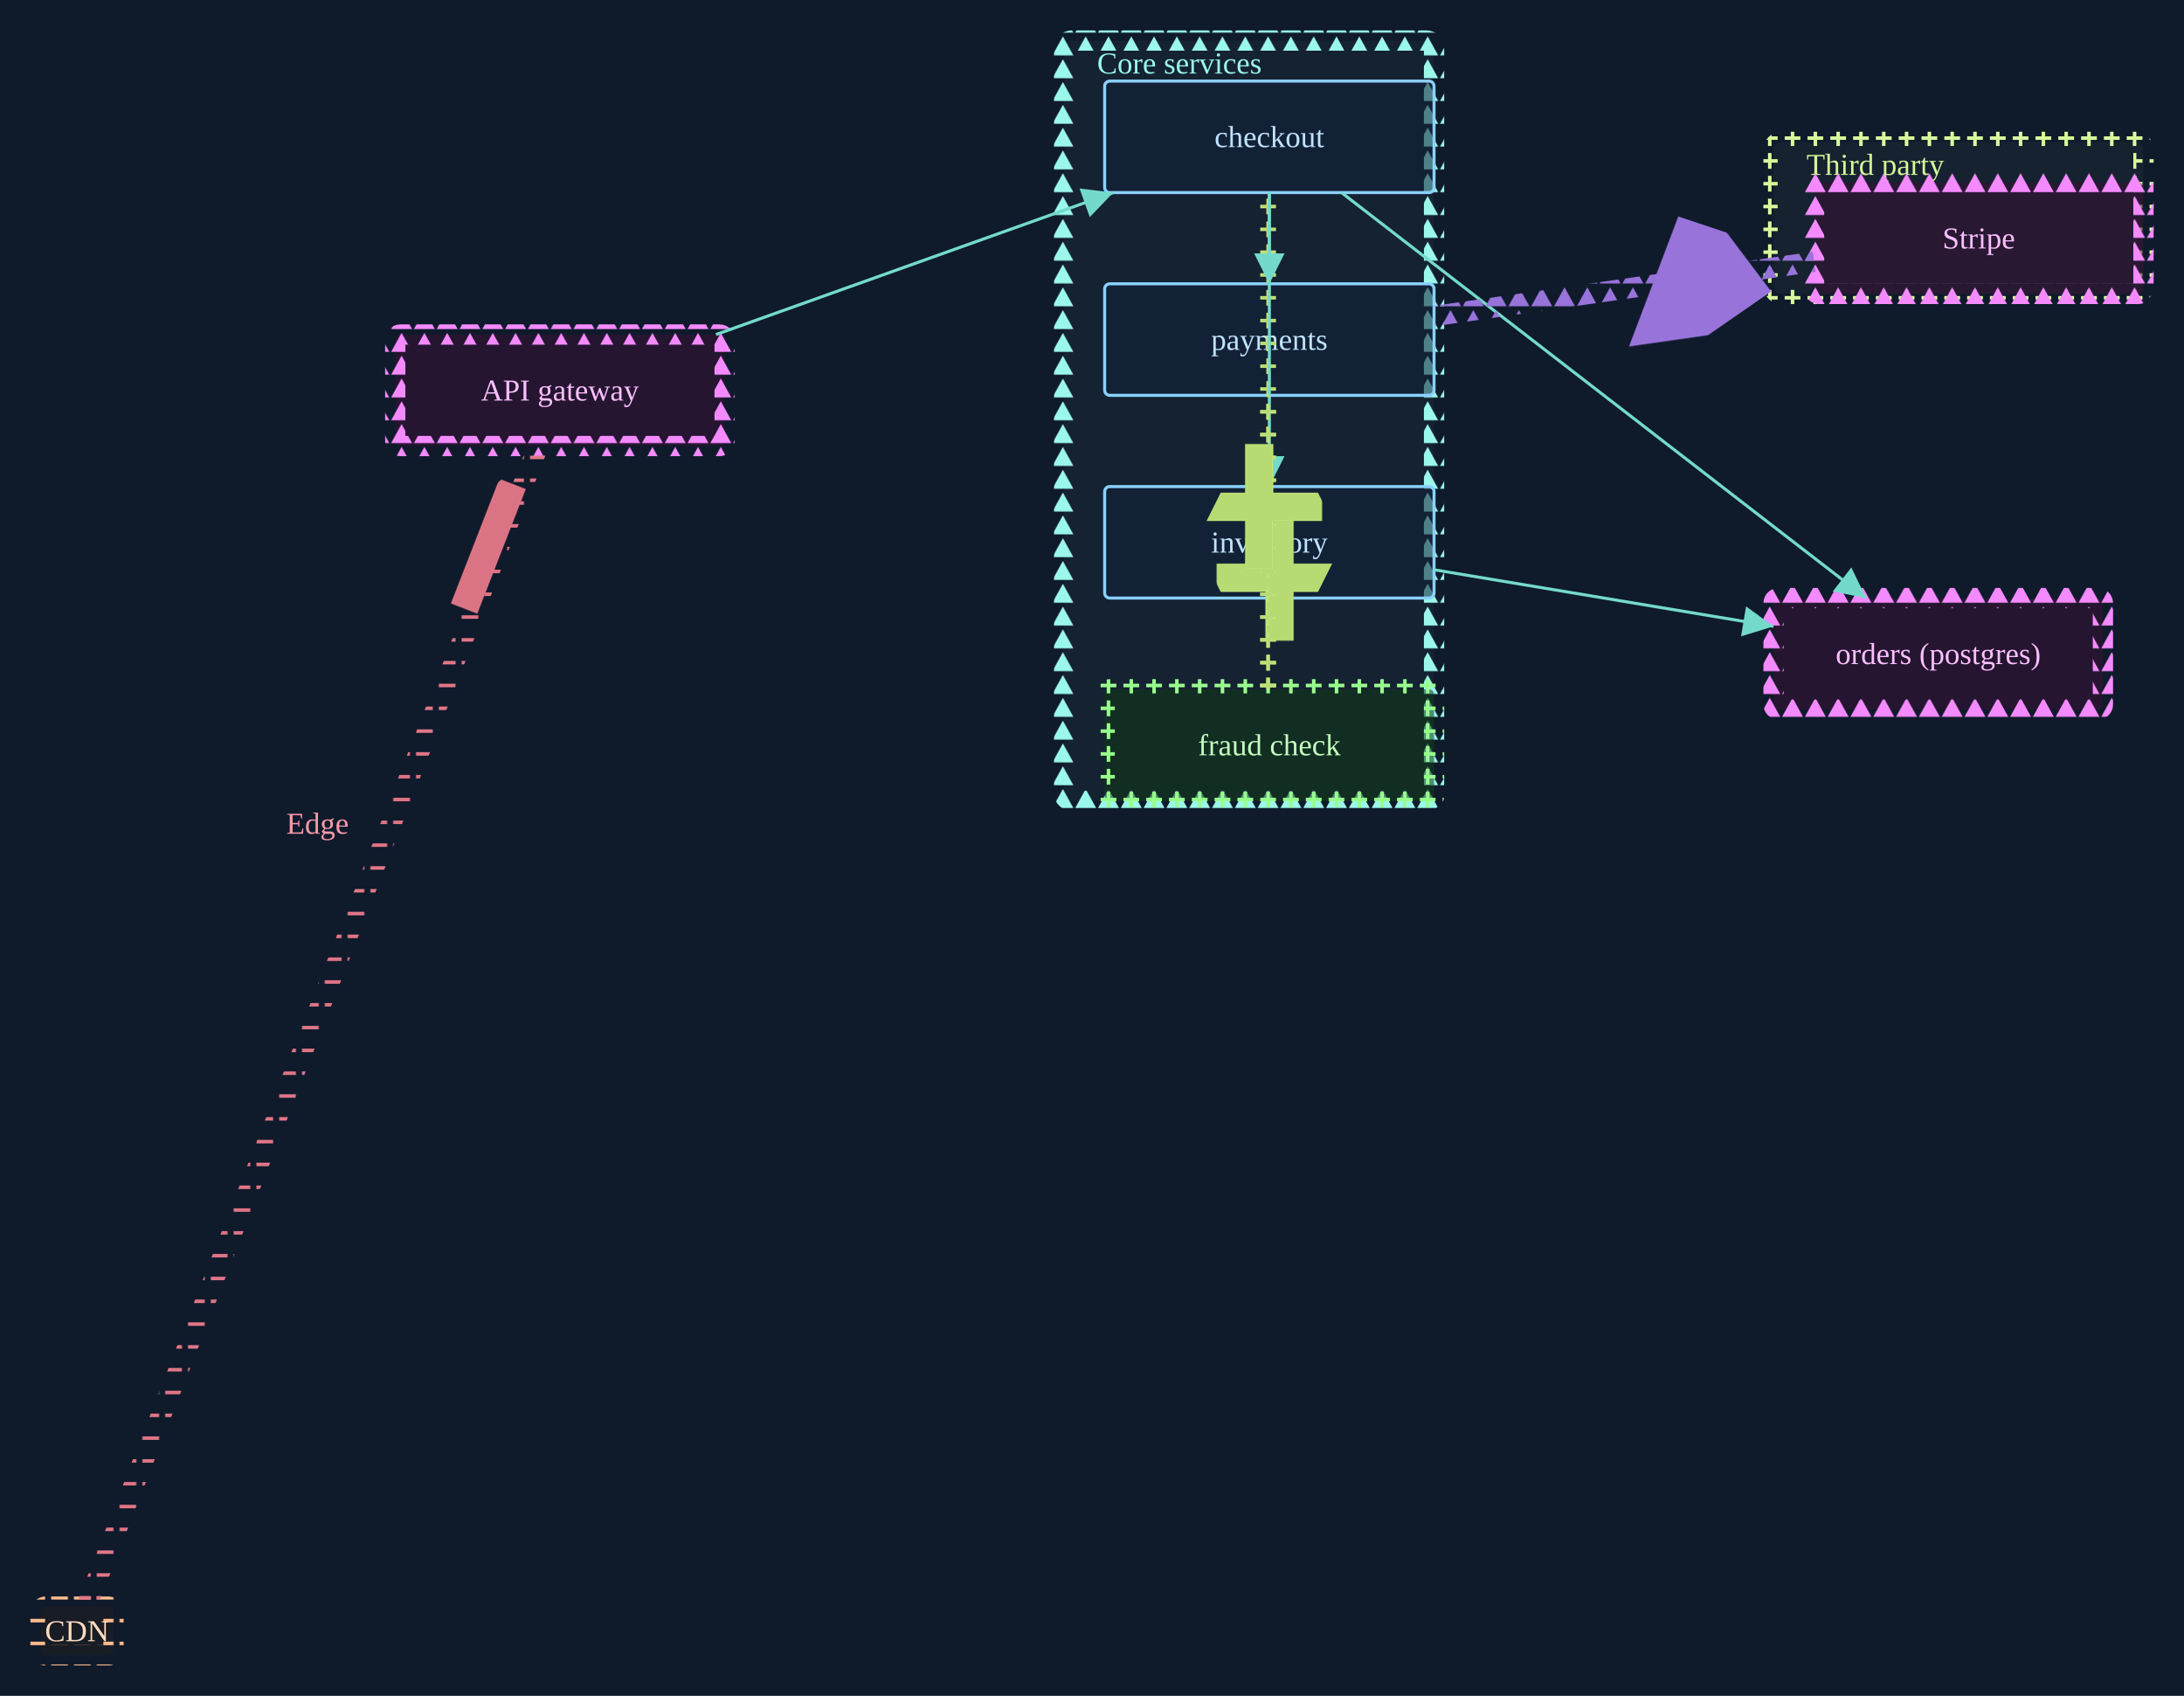
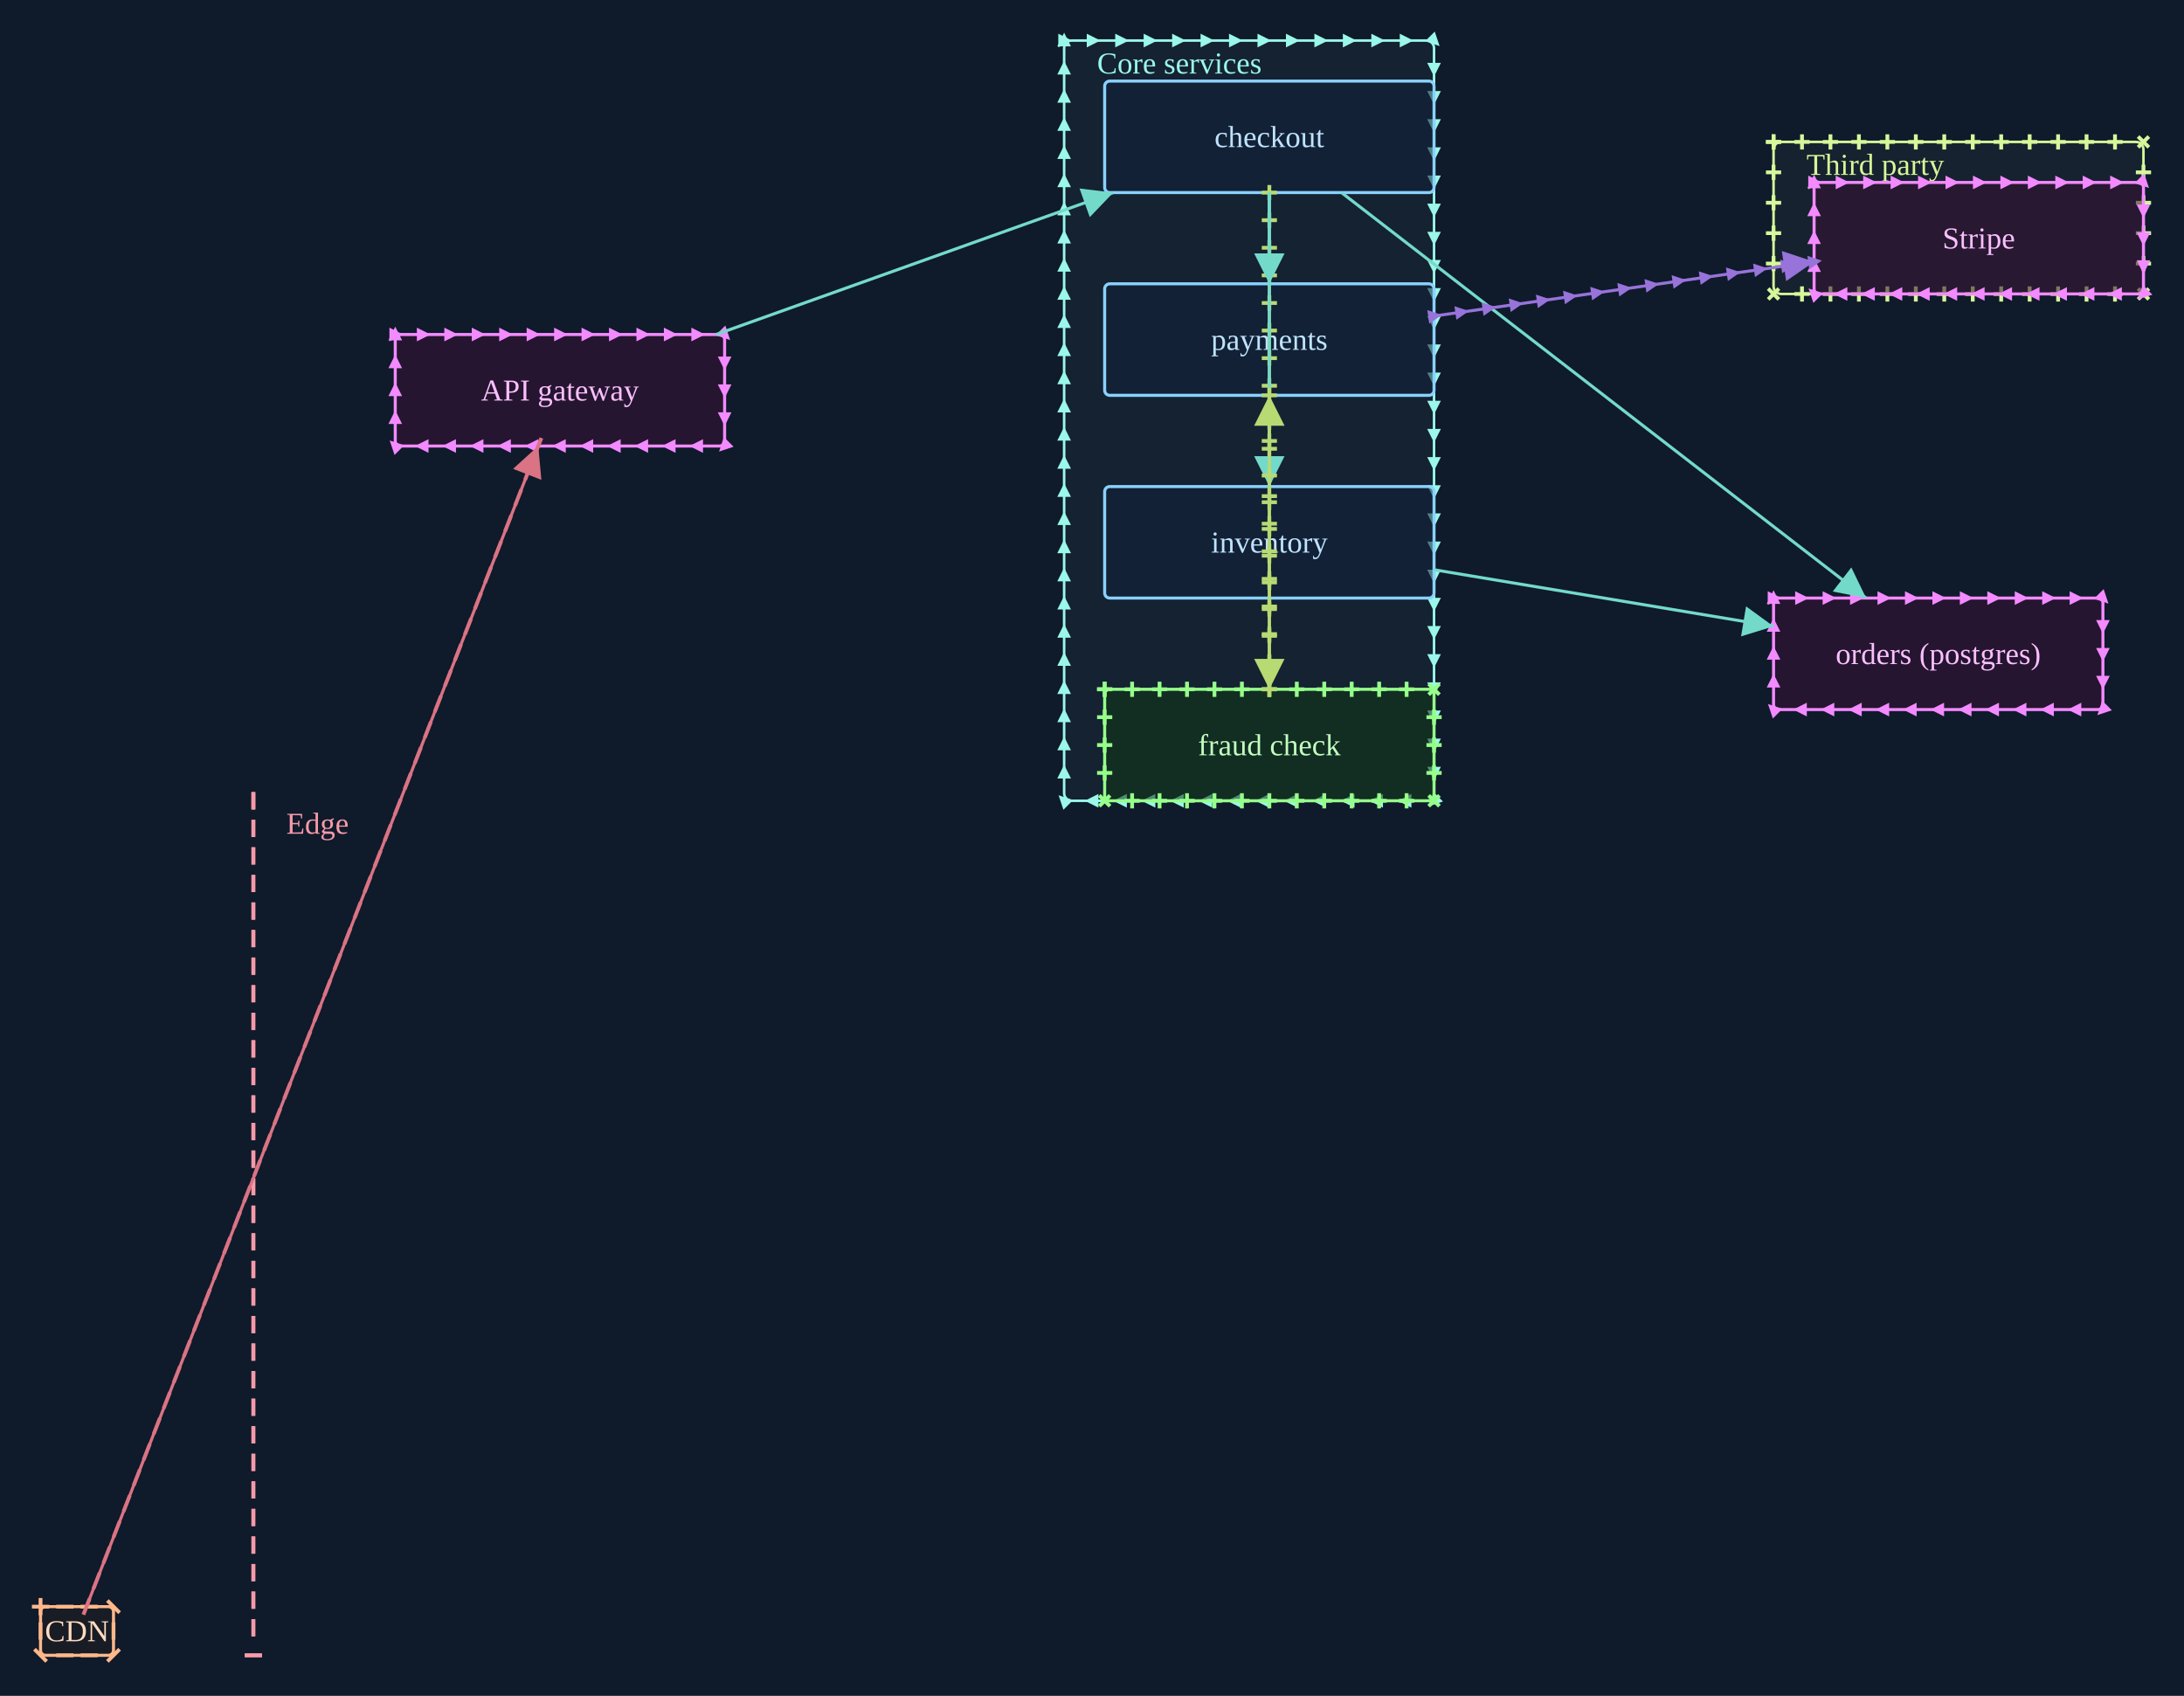
<svg xmlns="http://www.w3.org/2000/svg" viewBox="-100.00 4.00 862.00 669.20" width="862.00" height="669.20">
  <defs>
    <marker id="ah-filled" markerWidth="10" markerHeight="10" refX="10" refY="5" orient="auto">
      <path d="M0,0 L10,5 L0,10 Z" fill="context-stroke" stroke="none" />
    </marker>
  </defs>
  <defs>
-     <pattern id="ag-glyph-4-96ff8a" width="9" height="9" patternUnits="userSpaceOnUse" fill="#96ff8a" stroke="#96ff8a">
-       <path d="M 4.5,1.4 L 4.5,7.6 M 1.4,4.5 L 7.6,4.5" fill="none" stroke-width="1.4" />
-     </pattern>
-     <pattern id="ag-glyph-4-b7da73" width="9" height="9" patternUnits="userSpaceOnUse" fill="#b7da73" stroke="#b7da73">
-       <path d="M 4.5,1.4 L 4.5,7.6 M 1.4,4.5 L 7.6,4.5" fill="none" stroke-width="1.4" />
-     </pattern>
-     <pattern id="ag-glyph-4-d6f79a" width="9" height="9" patternUnits="userSpaceOnUse" fill="#d6f79a" stroke="#d6f79a">
-       <path d="M 4.5,1.4 L 4.5,7.6 M 1.4,4.5 L 7.6,4.5" fill="none" stroke-width="1.4" />
-     </pattern>
-     <pattern id="ag-glyph-5-da7383" width="9" height="9" patternUnits="userSpaceOnUse" fill="#da7383" stroke="#da7383">
-       <path d="M 1.2,4.5 L 7.8,4.5" fill="none" stroke-width="1.4" />
-     </pattern>
-     <pattern id="ag-glyph-5-f79aa8" width="9" height="9" patternUnits="userSpaceOnUse" fill="#f79aa8" stroke="#f79aa8">
-       <path d="M 1.2,4.5 L 7.8,4.5" fill="none" stroke-width="1.4" />
-     </pattern>
-     <pattern id="ag-glyph-5-ffb88a" width="9" height="9" patternUnits="userSpaceOnUse" fill="#ffb88a" stroke="#ffb88a">
-       <path d="M 1.2,4.5 L 7.8,4.5" fill="none" stroke-width="1.4" />
-     </pattern>
-     <pattern id="ag-glyph-6-9773da" width="9" height="9" patternUnits="userSpaceOnUse" fill="#9773da" stroke="#9773da">
-       <path d="M 4.5,1.5 L 7.7,7.3 L 1.3,7.3 Z" stroke-width="1.1" />
-     </pattern>
-     <pattern id="ag-glyph-6-9af7e9" width="9" height="9" patternUnits="userSpaceOnUse" fill="#9af7e9" stroke="#9af7e9">
-       <path d="M 4.5,1.5 L 7.7,7.3 L 1.3,7.3 Z" stroke-width="1.1" />
-     </pattern>
-     <pattern id="ag-glyph-6-f38aff" width="9" height="9" patternUnits="userSpaceOnUse" fill="#f38aff" stroke="#f38aff">
-       <path d="M 4.5,1.5 L 7.7,7.3 L 1.3,7.3 Z" stroke-width="1.1" />
-     </pattern>
+     <marker id="ag-glyph-4-96ff8a" viewBox="-4.50 -4.50 9.00 9.00" markerWidth="9.00" markerHeight="9.00" markerUnits="userSpaceOnUse" refX="0" refY="0" orient="auto" fill="#96ff8a" stroke="#96ff8a">
+       <path d="M -3,0 L 3,0 M 0,-3 L 0,3" fill="none" stroke-width="1.5" />
+     </marker>
+     <marker id="ag-glyph-4-b7da73" viewBox="-4.50 -4.50 9.00 9.00" markerWidth="9.00" markerHeight="9.00" markerUnits="userSpaceOnUse" refX="0" refY="0" orient="auto" fill="#b7da73" stroke="#b7da73">
+       <path d="M -3,0 L 3,0 M 0,-3 L 0,3" fill="none" stroke-width="1.5" />
+     </marker>
+     <marker id="ag-glyph-4-d6f79a" viewBox="-4.50 -4.50 9.00 9.00" markerWidth="9.00" markerHeight="9.00" markerUnits="userSpaceOnUse" refX="0" refY="0" orient="auto" fill="#d6f79a" stroke="#d6f79a">
+       <path d="M -3,0 L 3,0 M 0,-3 L 0,3" fill="none" stroke-width="1.5" />
+     </marker>
+     <marker id="ag-glyph-5-da7383" viewBox="-4.50 -4.50 9.00 9.00" markerWidth="9.00" markerHeight="9.00" markerUnits="userSpaceOnUse" refX="0" refY="0" orient="auto" fill="#da7383" stroke="#da7383">
+       <path d="M -3.4,0 L 3.4,0" fill="none" stroke-width="1.5" />
+     </marker>
+     <marker id="ag-glyph-5-f79aa8" viewBox="-4.50 -4.50 9.00 9.00" markerWidth="9.00" markerHeight="9.00" markerUnits="userSpaceOnUse" refX="0" refY="0" orient="auto" fill="#f79aa8" stroke="#f79aa8">
+       <path d="M -3.4,0 L 3.4,0" fill="none" stroke-width="1.5" />
+     </marker>
+     <marker id="ag-glyph-5-ffb88a" viewBox="-4.50 -4.50 9.00 9.00" markerWidth="9.00" markerHeight="9.00" markerUnits="userSpaceOnUse" refX="0" refY="0" orient="auto" fill="#ffb88a" stroke="#ffb88a">
+       <path d="M -3.4,0 L 3.4,0" fill="none" stroke-width="1.5" />
+     </marker>
+     <marker id="ag-glyph-6-9773da" viewBox="-4.50 -4.50 9.00 9.00" markerWidth="9.00" markerHeight="9.00" markerUnits="userSpaceOnUse" refX="0" refY="0" orient="auto" fill="#9773da" stroke="#9773da">
+       <path d="M 3.1,0 L -2.3,2.7 L -2.3,-2.7 Z" stroke="none" />
+     </marker>
+     <marker id="ag-glyph-6-9af7e9" viewBox="-4.50 -4.50 9.00 9.00" markerWidth="9.00" markerHeight="9.00" markerUnits="userSpaceOnUse" refX="0" refY="0" orient="auto" fill="#9af7e9" stroke="#9af7e9">
+       <path d="M 3.1,0 L -2.3,2.7 L -2.3,-2.7 Z" stroke="none" />
+     </marker>
+     <marker id="ag-glyph-6-f38aff" viewBox="-4.50 -4.50 9.00 9.00" markerWidth="9.00" markerHeight="9.00" markerUnits="userSpaceOnUse" refX="0" refY="0" orient="auto" fill="#f38aff" stroke="#f38aff">
+       <path d="M 3.1,0 L -2.3,2.7 L -2.3,-2.7 Z" stroke="none" />
+     </marker>
  </defs>
  <rect x="-100.00" y="4.00" width="862.00" height="669.20" fill="#0f1a2b" />
  <g id="group-edge" data-element-id="edge" data-kind="group">
-     <rect x="0.00" y="320.00" width="0.00" height="337.20" rx="3.00" fill="#f79aa8" fill-opacity="0.02" stroke="url(#ag-glyph-5-f79aa8)" stroke-width="8.00" />
+     <rect x="0.00" y="320.00" width="0.00" height="337.20" rx="3.00" fill="#f79aa8" fill-opacity="0.02" stroke="#f79aa8" stroke-width="1.00" />
+     <path d="M 0.00,320.00 L 0.00,320.00 L 0.00,330.88 L 0.00,341.75 L 0.00,352.63 L 0.00,363.51 L 0.00,374.39 L 0.00,385.26 L 0.00,396.14 L 0.00,407.02 L 0.00,417.90 L 0.00,428.77 L 0.00,439.65 L 0.00,450.53 L 0.00,461.41 L 0.00,472.28 L 0.00,483.16 L 0.00,494.04 L 0.00,504.92 L 0.00,515.79 L 0.00,526.67 L 0.00,537.55 L 0.00,548.43 L 0.00,559.30 L 0.00,570.18 L 0.00,581.06 L 0.00,591.94 L 0.00,602.81 L 0.00,613.69 L 0.00,624.57 L 0.00,635.45 L 0.00,646.32 L 0.00,657.20 L 0.00,657.20 L 0.00,646.32 L 0.00,635.45 L 0.00,624.57 L 0.00,613.69 L 0.00,602.81 L 0.00,591.94 L 0.00,581.06 L 0.00,570.18 L 0.00,559.30 L 0.00,548.43 L 0.00,537.55 L 0.00,526.67 L 0.00,515.79 L 0.00,504.92 L 0.00,494.04 L 0.00,483.16 L 0.00,472.28 L 0.00,461.41 L 0.00,450.53 L 0.00,439.65 L 0.00,428.77 L 0.00,417.90 L 0.00,407.02 L 0.00,396.14 L 0.00,385.26 L 0.00,374.39 L 0.00,363.51 L 0.00,352.63 L 0.00,341.75 L 0.00,330.88 L 0.00,320.00" fill="none" stroke="none" marker-start="url(#ag-glyph-5-f79aa8)" marker-mid="url(#ag-glyph-5-f79aa8)" marker-end="url(#ag-glyph-5-f79aa8)" />
    <text x="13.00" y="333.00" text-anchor="start" fill="#f79aa8">
      <tspan x="13.00" dy="0">Edge</tspan>
    </text>
  </g>
  <g id="group-external" data-element-id="external" data-kind="group">
-     <rect x="600.00" y="60.00" width="146.00" height="60.00" rx="3.00" fill="#d6f79a" fill-opacity="0.04" stroke="url(#ag-glyph-4-d6f79a)" stroke-width="8.00" />
+     <rect x="600.00" y="60.00" width="146.00" height="60.00" rx="3.00" fill="#d6f79a" fill-opacity="0.04" stroke="#d6f79a" stroke-width="1.00" />
+     <path d="M 600.00,60.00 L 611.23,60.00 L 622.46,60.00 L 633.69,60.00 L 644.92,60.00 L 656.15,60.00 L 667.38,60.00 L 678.62,60.00 L 689.85,60.00 L 701.08,60.00 L 712.31,60.00 L 723.54,60.00 L 734.77,60.00 L 746.00,60.00 L 746.00,72.00 L 746.00,84.00 L 746.00,96.00 L 746.00,108.00 L 746.00,120.00 L 734.77,120.00 L 723.54,120.00 L 712.31,120.00 L 701.08,120.00 L 689.85,120.00 L 678.62,120.00 L 667.38,120.00 L 656.15,120.00 L 644.92,120.00 L 633.69,120.00 L 622.46,120.00 L 611.23,120.00 L 600.00,120.00 L 600.00,108.00 L 600.00,96.00 L 600.00,84.00 L 600.00,72.00 L 600.00,60.00" fill="none" stroke="none" marker-start="url(#ag-glyph-4-d6f79a)" marker-mid="url(#ag-glyph-4-d6f79a)" marker-end="url(#ag-glyph-4-d6f79a)" />
    <text x="613.00" y="73.00" text-anchor="start" fill="#d6f79a">
      <tspan x="613.00" dy="0">Third party</tspan>
    </text>
  </g>
  <g id="group-services" data-element-id="services" data-kind="group">
-     <rect x="320.00" y="20.00" width="146.00" height="300.00" rx="3.00" fill="#9af7e9" fill-opacity="0.04" stroke="url(#ag-glyph-6-9af7e9)" stroke-width="8.00" />
+     <rect x="320.00" y="20.00" width="146.00" height="300.00" rx="3.00" fill="#9af7e9" fill-opacity="0.04" stroke="#9af7e9" stroke-width="1.00" />
+     <path d="M 320.00,20.00 L 331.23,20.00 L 342.46,20.00 L 353.69,20.00 L 364.92,20.00 L 376.15,20.00 L 387.38,20.00 L 398.62,20.00 L 409.85,20.00 L 421.08,20.00 L 432.31,20.00 L 443.54,20.00 L 454.77,20.00 L 466.00,20.00 L 466.00,31.11 L 466.00,42.22 L 466.00,53.33 L 466.00,64.44 L 466.00,75.56 L 466.00,86.67 L 466.00,97.78 L 466.00,108.89 L 466.00,120.00 L 466.00,131.11 L 466.00,142.22 L 466.00,153.33 L 466.00,164.44 L 466.00,175.56 L 466.00,186.67 L 466.00,197.78 L 466.00,208.89 L 466.00,220.00 L 466.00,231.11 L 466.00,242.22 L 466.00,253.33 L 466.00,264.44 L 466.00,275.56 L 466.00,286.67 L 466.00,297.78 L 466.00,308.89 L 466.00,320.00 L 454.77,320.00 L 443.54,320.00 L 432.31,320.00 L 421.08,320.00 L 409.85,320.00 L 398.62,320.00 L 387.38,320.00 L 376.15,320.00 L 364.92,320.00 L 353.69,320.00 L 342.46,320.00 L 331.23,320.00 L 320.00,320.00 L 320.00,308.89 L 320.00,297.78 L 320.00,286.67 L 320.00,275.56 L 320.00,264.44 L 320.00,253.33 L 320.00,242.22 L 320.00,231.11 L 320.00,220.00 L 320.00,208.89 L 320.00,197.78 L 320.00,186.67 L 320.00,175.56 L 320.00,164.44 L 320.00,153.33 L 320.00,142.22 L 320.00,131.11 L 320.00,120.00 L 320.00,108.89 L 320.00,97.78 L 320.00,86.67 L 320.00,75.56 L 320.00,64.44 L 320.00,53.33 L 320.00,42.22 L 320.00,31.11 L 320.00,20.00" fill="none" stroke="none" marker-start="url(#ag-glyph-6-9af7e9)" marker-mid="url(#ag-glyph-6-9af7e9)" marker-end="url(#ag-glyph-6-9af7e9)" />
    <text x="333.00" y="33.00" text-anchor="start" fill="#9af7e9">
      <tspan x="333.00" dy="0">Core services</tspan>
    </text>
  </g>
  <g id="node-cdn" data-element-id="cdn" data-kind="node">
-     <rect x="-84.00" y="638.00" width="28.80" height="19.20" rx="2.00" fill="#382812" fill-opacity="0.22" stroke="url(#ag-glyph-5-ffb88a)" stroke-width="8.00" />
+     <rect x="-84.00" y="638.00" width="28.80" height="19.20" rx="2.00" fill="#382812" fill-opacity="0.22" stroke="#ffb88a" stroke-width="1.20" />
+     <path d="M -84.00,638.00 L -74.40,638.00 L -64.80,638.00 L -55.20,638.00 L -55.20,647.60 L -55.20,657.20 L -64.80,657.20 L -74.40,657.20 L -84.00,657.20 L -84.00,647.60 L -84.00,638.00" fill="none" stroke="none" marker-start="url(#ag-glyph-5-ffb88a)" marker-mid="url(#ag-glyph-5-ffb88a)" marker-end="url(#ag-glyph-5-ffb88a)" />
    <text x="-69.60" y="647.60" text-anchor="middle" dominant-baseline="central" fill="#ffdbbf">
      <tspan x="-69.60" dy="0">CDN</tspan>
    </text>
  </g>
  <g id="node-checkout" data-element-id="checkout" data-kind="node">
    <rect x="336.00" y="36.00" width="130.00" height="44.00" rx="2.00" fill="#122238" fill-opacity="0.55" stroke="#8ad1ff" stroke-width="1.20" />
    <text x="401.00" y="58.00" text-anchor="middle" dominant-baseline="central" fill="#bfe3ff">
      <tspan x="401.00" dy="0">checkout</tspan>
    </text>
  </g>
  <g id="node-fraud" data-element-id="fraud" data-kind="node">
-     <rect x="336.00" y="276.00" width="130.00" height="44.00" rx="2.00" fill="#123815" fill-opacity="0.55" stroke="url(#ag-glyph-4-96ff8a)" stroke-width="8.00" />
+     <rect x="336.00" y="276.00" width="130.00" height="44.00" rx="2.00" fill="#123815" fill-opacity="0.55" stroke="#96ff8a" stroke-width="1.20" />
+     <path d="M 336.00,276.00 L 346.83,276.00 L 357.67,276.00 L 368.50,276.00 L 379.33,276.00 L 390.17,276.00 L 401.00,276.00 L 411.83,276.00 L 422.67,276.00 L 433.50,276.00 L 444.33,276.00 L 455.17,276.00 L 466.00,276.00 L 466.00,287.00 L 466.00,298.00 L 466.00,309.00 L 466.00,320.00 L 455.17,320.00 L 444.33,320.00 L 433.50,320.00 L 422.67,320.00 L 411.83,320.00 L 401.00,320.00 L 390.17,320.00 L 379.33,320.00 L 368.50,320.00 L 357.67,320.00 L 346.83,320.00 L 336.00,320.00 L 336.00,309.00 L 336.00,298.00 L 336.00,287.00 L 336.00,276.00" fill="none" stroke="none" marker-start="url(#ag-glyph-4-96ff8a)" marker-mid="url(#ag-glyph-4-96ff8a)" marker-end="url(#ag-glyph-4-96ff8a)" />
    <text x="401.00" y="298.00" text-anchor="middle" dominant-baseline="central" fill="#c3ffbf">
      <tspan x="401.00" dy="0">fraud check</tspan>
    </text>
  </g>
  <g id="node-gateway" data-element-id="gateway" data-kind="node">
-     <rect x="56.00" y="136.00" width="130.00" height="44.00" rx="2.00" fill="#381235" fill-opacity="0.55" stroke="url(#ag-glyph-6-f38aff)" stroke-width="8.00" />
+     <rect x="56.00" y="136.00" width="130.00" height="44.00" rx="2.00" fill="#381235" fill-opacity="0.55" stroke="#f38aff" stroke-width="1.20" />
+     <path d="M 56.00,136.00 L 66.83,136.00 L 77.67,136.00 L 88.50,136.00 L 99.33,136.00 L 110.17,136.00 L 121.00,136.00 L 131.83,136.00 L 142.67,136.00 L 153.50,136.00 L 164.33,136.00 L 175.17,136.00 L 186.00,136.00 L 186.00,147.00 L 186.00,158.00 L 186.00,169.00 L 186.00,180.00 L 175.17,180.00 L 164.33,180.00 L 153.50,180.00 L 142.67,180.00 L 131.83,180.00 L 121.00,180.00 L 110.17,180.00 L 99.33,180.00 L 88.50,180.00 L 77.67,180.00 L 66.83,180.00 L 56.00,180.00 L 56.00,169.00 L 56.00,158.00 L 56.00,147.00 L 56.00,136.00" fill="none" stroke="none" marker-start="url(#ag-glyph-6-f38aff)" marker-mid="url(#ag-glyph-6-f38aff)" marker-end="url(#ag-glyph-6-f38aff)" />
    <text x="121.00" y="158.00" text-anchor="middle" dominant-baseline="central" fill="#fbbfff">
      <tspan x="121.00" dy="0">API gateway</tspan>
    </text>
  </g>
  <g id="node-inventory" data-element-id="inventory" data-kind="node">
    <rect x="336.00" y="196.00" width="130.00" height="44.00" rx="2.00" fill="#122238" fill-opacity="0.55" stroke="#8ad1ff" stroke-width="1.20" />
    <text x="401.00" y="218.00" text-anchor="middle" dominant-baseline="central" fill="#bfe3ff">
      <tspan x="401.00" dy="0">inventory</tspan>
    </text>
  </g>
  <g id="node-orders" data-element-id="orders" data-kind="node">
-     <rect x="600.00" y="240.00" width="130.00" height="44.00" rx="2.00" fill="#381235" fill-opacity="0.55" stroke="url(#ag-glyph-6-f38aff)" stroke-width="8.00" />
+     <rect x="600.00" y="240.00" width="130.00" height="44.00" rx="2.00" fill="#381235" fill-opacity="0.55" stroke="#f38aff" stroke-width="1.20" />
+     <path d="M 600.00,240.00 L 610.83,240.00 L 621.67,240.00 L 632.50,240.00 L 643.33,240.00 L 654.17,240.00 L 665.00,240.00 L 675.83,240.00 L 686.67,240.00 L 697.50,240.00 L 708.33,240.00 L 719.17,240.00 L 730.00,240.00 L 730.00,251.00 L 730.00,262.00 L 730.00,273.00 L 730.00,284.00 L 719.17,284.00 L 708.33,284.00 L 697.50,284.00 L 686.67,284.00 L 675.83,284.00 L 665.00,284.00 L 654.17,284.00 L 643.33,284.00 L 632.50,284.00 L 621.67,284.00 L 610.83,284.00 L 600.00,284.00 L 600.00,273.00 L 600.00,262.00 L 600.00,251.00 L 600.00,240.00" fill="none" stroke="none" marker-start="url(#ag-glyph-6-f38aff)" marker-mid="url(#ag-glyph-6-f38aff)" marker-end="url(#ag-glyph-6-f38aff)" />
    <text x="665.00" y="262.00" text-anchor="middle" dominant-baseline="central" fill="#fbbfff">
      <tspan x="665.00" dy="0">orders (postgres)</tspan>
    </text>
  </g>
  <g id="node-payments" data-element-id="payments" data-kind="node">
    <rect x="336.00" y="116.00" width="130.00" height="44.00" rx="2.00" fill="#122238" fill-opacity="0.55" stroke="#8ad1ff" stroke-width="1.20" />
    <text x="401.00" y="138.00" text-anchor="middle" dominant-baseline="central" fill="#bfe3ff">
      <tspan x="401.00" dy="0">payments</tspan>
    </text>
  </g>
  <g id="node-stripe" data-element-id="stripe" data-kind="node">
-     <rect x="616.00" y="76.00" width="130.00" height="44.00" rx="2.00" fill="#381235" fill-opacity="0.55" stroke="url(#ag-glyph-6-f38aff)" stroke-width="8.00" />
+     <rect x="616.00" y="76.00" width="130.00" height="44.00" rx="2.00" fill="#381235" fill-opacity="0.55" stroke="#f38aff" stroke-width="1.20" />
+     <path d="M 616.00,76.00 L 626.83,76.00 L 637.67,76.00 L 648.50,76.00 L 659.33,76.00 L 670.17,76.00 L 681.00,76.00 L 691.83,76.00 L 702.67,76.00 L 713.50,76.00 L 724.33,76.00 L 735.17,76.00 L 746.00,76.00 L 746.00,87.00 L 746.00,98.00 L 746.00,109.00 L 746.00,120.00 L 735.17,120.00 L 724.33,120.00 L 713.50,120.00 L 702.67,120.00 L 691.83,120.00 L 681.00,120.00 L 670.17,120.00 L 659.33,120.00 L 648.50,120.00 L 637.67,120.00 L 626.83,120.00 L 616.00,120.00 L 616.00,109.00 L 616.00,98.00 L 616.00,87.00 L 616.00,76.00" fill="none" stroke="none" marker-start="url(#ag-glyph-6-f38aff)" marker-mid="url(#ag-glyph-6-f38aff)" marker-end="url(#ag-glyph-6-f38aff)" />
    <text x="681.00" y="98.00" text-anchor="middle" dominant-baseline="central" fill="#fbbfff">
      <tspan x="681.00" dy="0">Stripe</tspan>
    </text>
  </g>
  <g id="edge-cdn__gateway" data-element-id="cdn__gateway" data-kind="edge">
    <path d="M -65.86,638.00 L 112.44,180.00" fill="none" stroke="transparent" stroke-width="12" style="pointer-events: stroke" />
-     <path d="M -65.86,638.00 L 112.44,180.00" fill="none" stroke="url(#ag-glyph-5-da7383)" stroke-width="8.00" marker-end="url(#ah-filled)" />
+     <path d="M -65.86,638.00 L 112.44,180.00" fill="none" stroke="#da7383" stroke-width="1.20" marker-end="url(#ah-filled)" />
+     <path d="M -65.86,638.00 L -61.90,627.82 L -57.94,617.64 L -53.98,607.47 L -50.01,597.29 L -46.05,587.11 L -42.09,576.93 L -38.13,566.76 L -34.17,556.58 L -30.20,546.40 L -26.24,536.22 L -22.28,526.04 L -18.32,515.87 L -14.35,505.69 L -10.39,495.51 L -6.43,485.33 L -2.47,475.16 L 1.49,464.98 L 5.46,454.80 L 9.42,444.62 L 13.38,434.44 L 17.34,424.27 L 21.31,414.09 L 25.27,403.91 L 29.23,393.73 L 33.19,383.56 L 37.15,373.38 L 41.12,363.20 L 45.08,353.02 L 49.04,342.84 L 53.00,332.67 L 56.96,322.49 L 60.93,312.31 L 64.89,302.13 L 68.85,291.96 L 72.81,281.78 L 76.78,271.60 L 80.74,261.42 L 84.70,251.24 L 88.66,241.07 L 92.62,230.89 L 96.59,220.71 L 100.55,210.53 L 104.51,200.36 L 108.47,190.18 L 112.44,180.00" fill="none" stroke="none" marker-start="url(#ag-glyph-5-da7383)" marker-mid="url(#ag-glyph-5-da7383)" marker-end="url(#ag-glyph-5-da7383)" />
  </g>
  <g id="edge-checkout__fraud" data-element-id="checkout__fraud" data-kind="edge">
    <path d="M 401.00,80.00 L 401.00,276.00" fill="none" stroke="transparent" stroke-width="12" style="pointer-events: stroke" />
-     <path d="M 401.00,80.00 L 401.00,276.00" fill="none" stroke="url(#ag-glyph-4-b7da73)" stroke-width="8.00" marker-end="url(#ah-filled)" />
+     <path d="M 401.00,80.00 L 401.00,276.00" fill="none" stroke="#b7da73" stroke-width="1.20" marker-end="url(#ah-filled)" />
+     <path d="M 401.00,80.00 L 401.00,90.89 L 401.00,101.78 L 401.00,112.67 L 401.00,123.56 L 401.00,134.44 L 401.00,145.33 L 401.00,156.22 L 401.00,167.11 L 401.00,178.00 L 401.00,188.89 L 401.00,199.78 L 401.00,210.67 L 401.00,221.56 L 401.00,232.44 L 401.00,243.33 L 401.00,254.22 L 401.00,265.11 L 401.00,276.00" fill="none" stroke="none" marker-start="url(#ag-glyph-4-b7da73)" marker-mid="url(#ag-glyph-4-b7da73)" marker-end="url(#ag-glyph-4-b7da73)" />
  </g>
  <g id="edge-checkout__inventory" data-element-id="checkout__inventory" data-kind="edge">
    <path d="M 401.00,80.00 L 401.00,196.00" fill="none" stroke="transparent" stroke-width="12" style="pointer-events: stroke" />
    <path d="M 401.00,80.00 L 401.00,196.00" fill="none" stroke="#73daca" stroke-width="1.20" marker-end="url(#ah-filled)" />
  </g>
  <g id="edge-checkout__orders" data-element-id="checkout__orders" data-kind="edge">
    <path d="M 429.47,80.00 L 636.53,240.00" fill="none" stroke="transparent" stroke-width="12" style="pointer-events: stroke" />
    <path d="M 429.47,80.00 L 636.53,240.00" fill="none" stroke="#73daca" stroke-width="1.20" marker-end="url(#ah-filled)" />
  </g>
  <g id="edge-checkout__payments" data-element-id="checkout__payments" data-kind="edge">
    <path d="M 401.00,80.00 L 401.00,116.00" fill="none" stroke="transparent" stroke-width="12" style="pointer-events: stroke" />
    <path d="M 401.00,80.00 L 401.00,116.00" fill="none" stroke="#73daca" stroke-width="1.20" marker-end="url(#ah-filled)" />
  </g>
  <g id="edge-fraud__payments" data-element-id="fraud__payments" data-kind="edge">
    <path d="M 401.00,276.00 L 401.00,160.00" fill="none" stroke="transparent" stroke-width="12" style="pointer-events: stroke" />
-     <path d="M 401.00,276.00 L 401.00,160.00" fill="none" stroke="url(#ag-glyph-4-b7da73)" stroke-width="8.00" marker-end="url(#ah-filled)" />
+     <path d="M 401.00,276.00 L 401.00,160.00" fill="none" stroke="#b7da73" stroke-width="1.20" marker-end="url(#ah-filled)" />
+     <path d="M 401.00,276.00 L 401.00,265.45 L 401.00,254.91 L 401.00,244.36 L 401.00,233.82 L 401.00,223.27 L 401.00,212.73 L 401.00,202.18 L 401.00,191.64 L 401.00,181.09 L 401.00,170.55 L 401.00,160.00" fill="none" stroke="none" marker-start="url(#ag-glyph-4-b7da73)" marker-mid="url(#ag-glyph-4-b7da73)" marker-end="url(#ag-glyph-4-b7da73)" />
  </g>
  <g id="edge-gateway__checkout" data-element-id="gateway__checkout" data-kind="edge">
    <path d="M 182.60,136.00 L 339.40,80.00" fill="none" stroke="transparent" stroke-width="12" style="pointer-events: stroke" />
    <path d="M 182.60,136.00 L 339.40,80.00" fill="none" stroke="#73daca" stroke-width="1.20" marker-end="url(#ah-filled)" />
  </g>
  <g id="edge-inventory__orders" data-element-id="inventory__orders" data-kind="edge">
    <path d="M 466.00,228.83 L 600.00,251.17" fill="none" stroke="transparent" stroke-width="12" style="pointer-events: stroke" />
    <path d="M 466.00,228.83 L 600.00,251.17" fill="none" stroke="#73daca" stroke-width="1.20" marker-end="url(#ah-filled)" />
  </g>
  <g id="edge-payments__stripe" data-element-id="payments__stripe" data-kind="edge">
    <path d="M 466.00,128.71 L 616.00,107.29" fill="none" stroke="transparent" stroke-width="12" style="pointer-events: stroke" />
-     <path d="M 466.00,128.71 L 616.00,107.29" fill="none" stroke="url(#ag-glyph-6-9773da)" stroke-width="8.00" marker-end="url(#ah-filled)" />
+     <path d="M 466.00,128.71 L 616.00,107.29" fill="none" stroke="#9773da" stroke-width="1.20" marker-end="url(#ah-filled)" />
+     <path d="M 466.00,128.71 L 476.71,127.18 L 487.43,125.65 L 498.14,124.12 L 508.86,122.59 L 519.57,121.06 L 530.29,119.53 L 541.00,118.00 L 551.71,116.47 L 562.43,114.94 L 573.14,113.41 L 583.86,111.88 L 594.57,110.35 L 605.29,108.82 L 616.00,107.29" fill="none" stroke="none" marker-start="url(#ag-glyph-6-9773da)" marker-mid="url(#ag-glyph-6-9773da)" marker-end="url(#ag-glyph-6-9773da)" />
  </g>
</svg>
